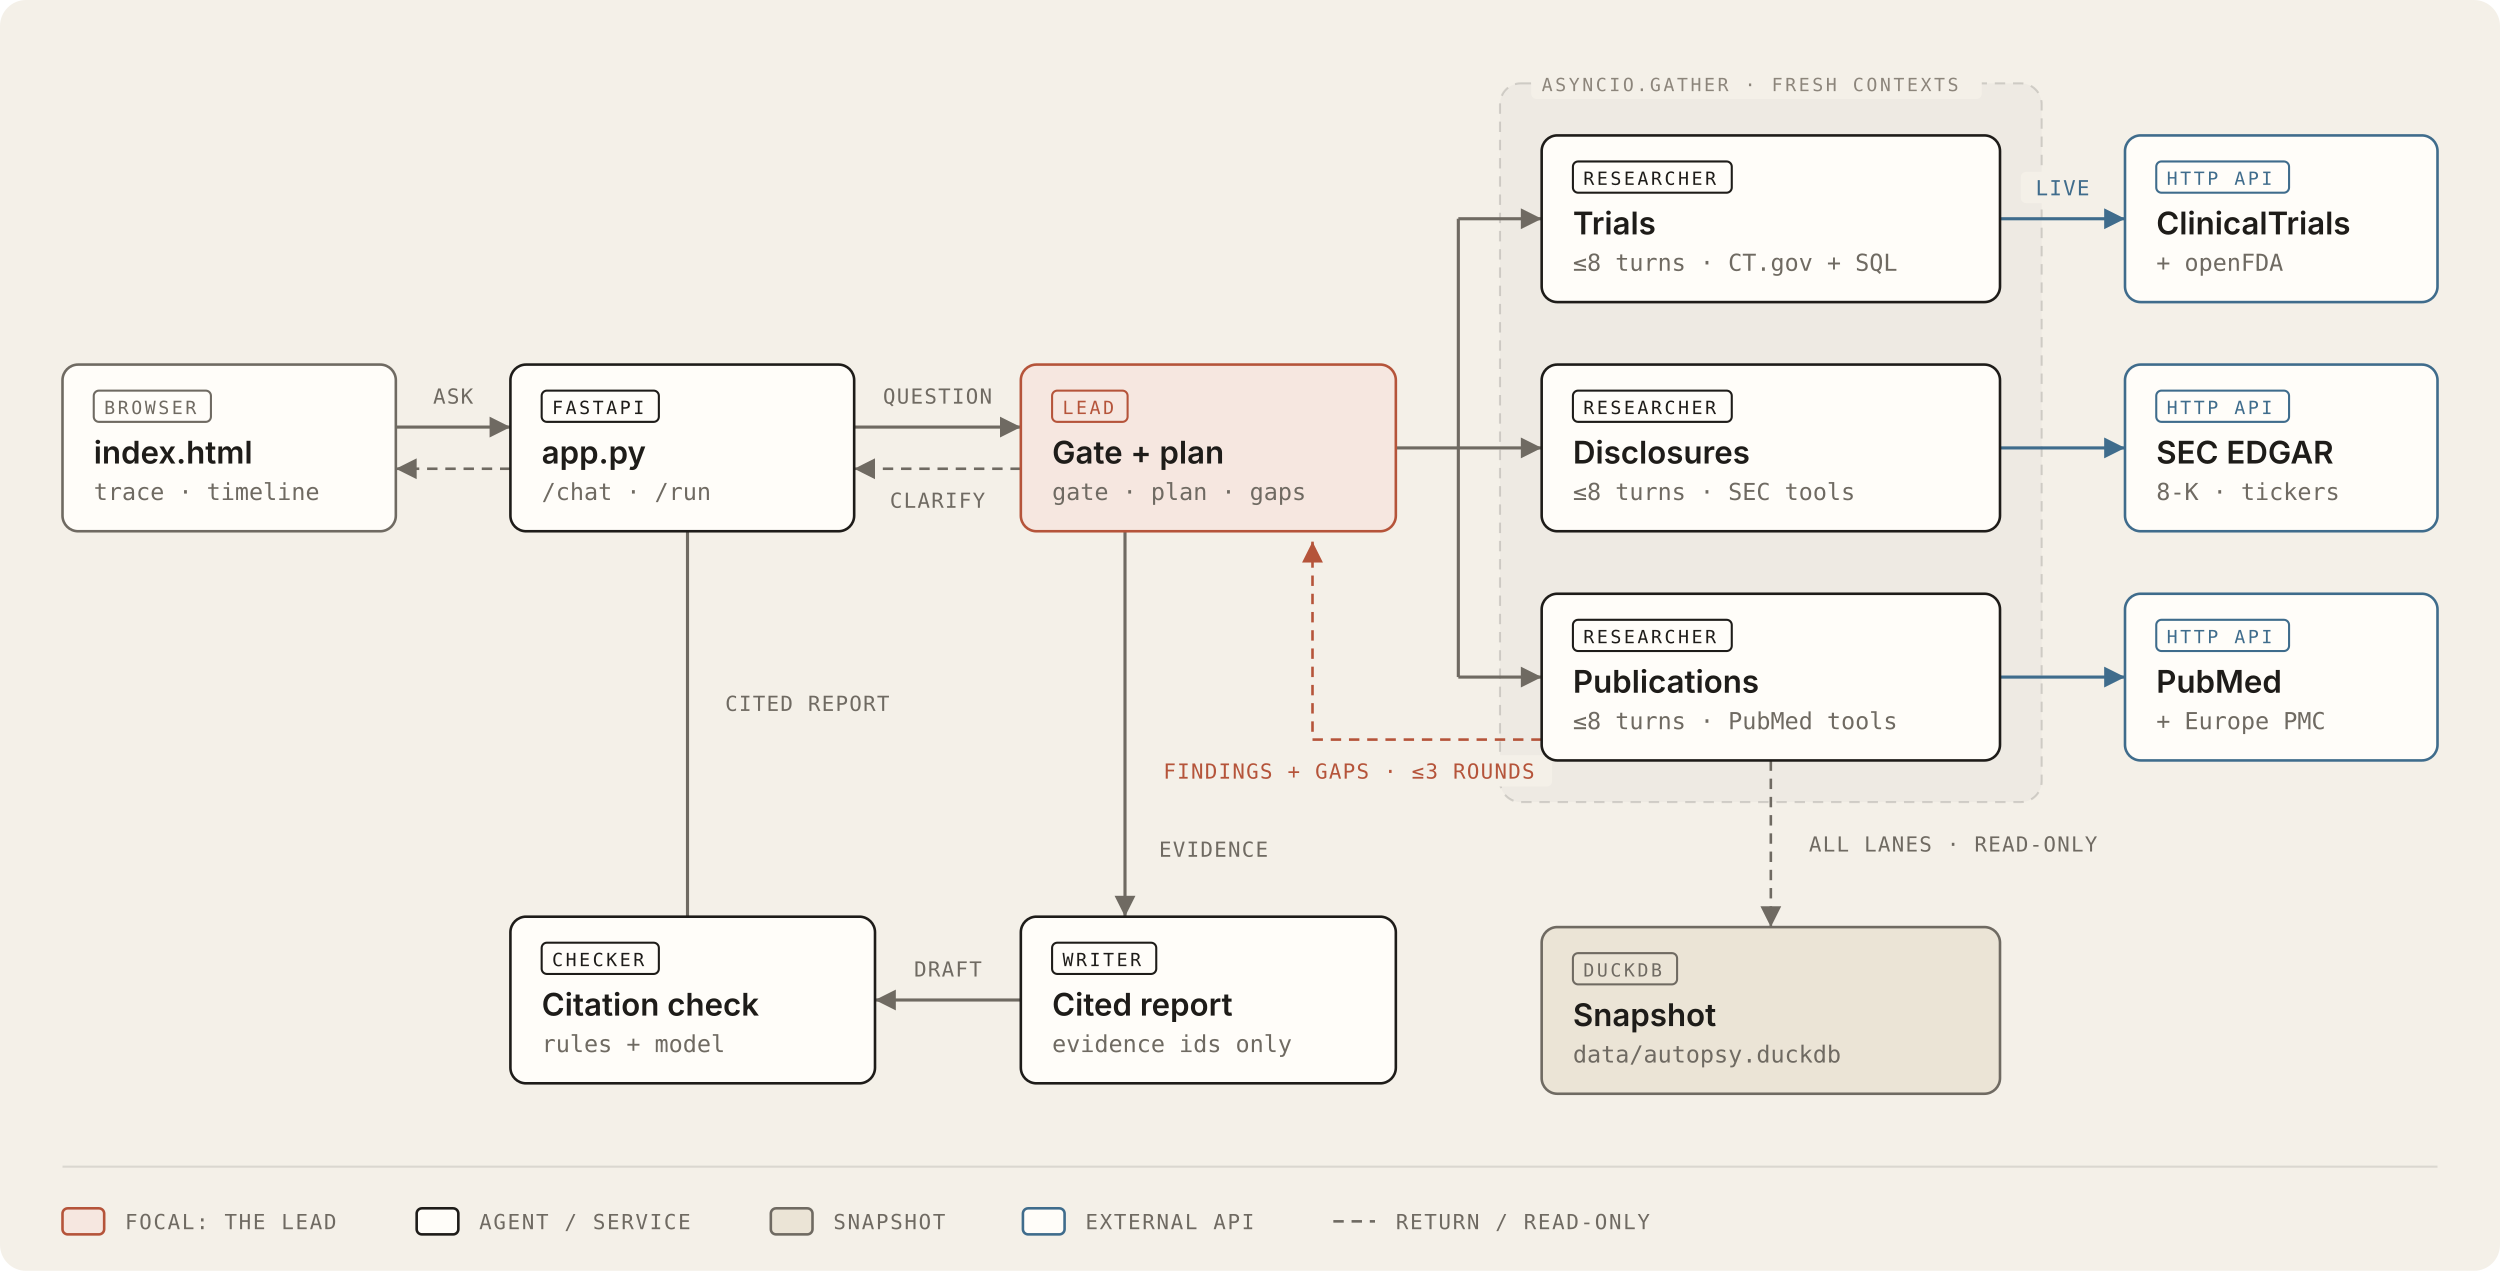
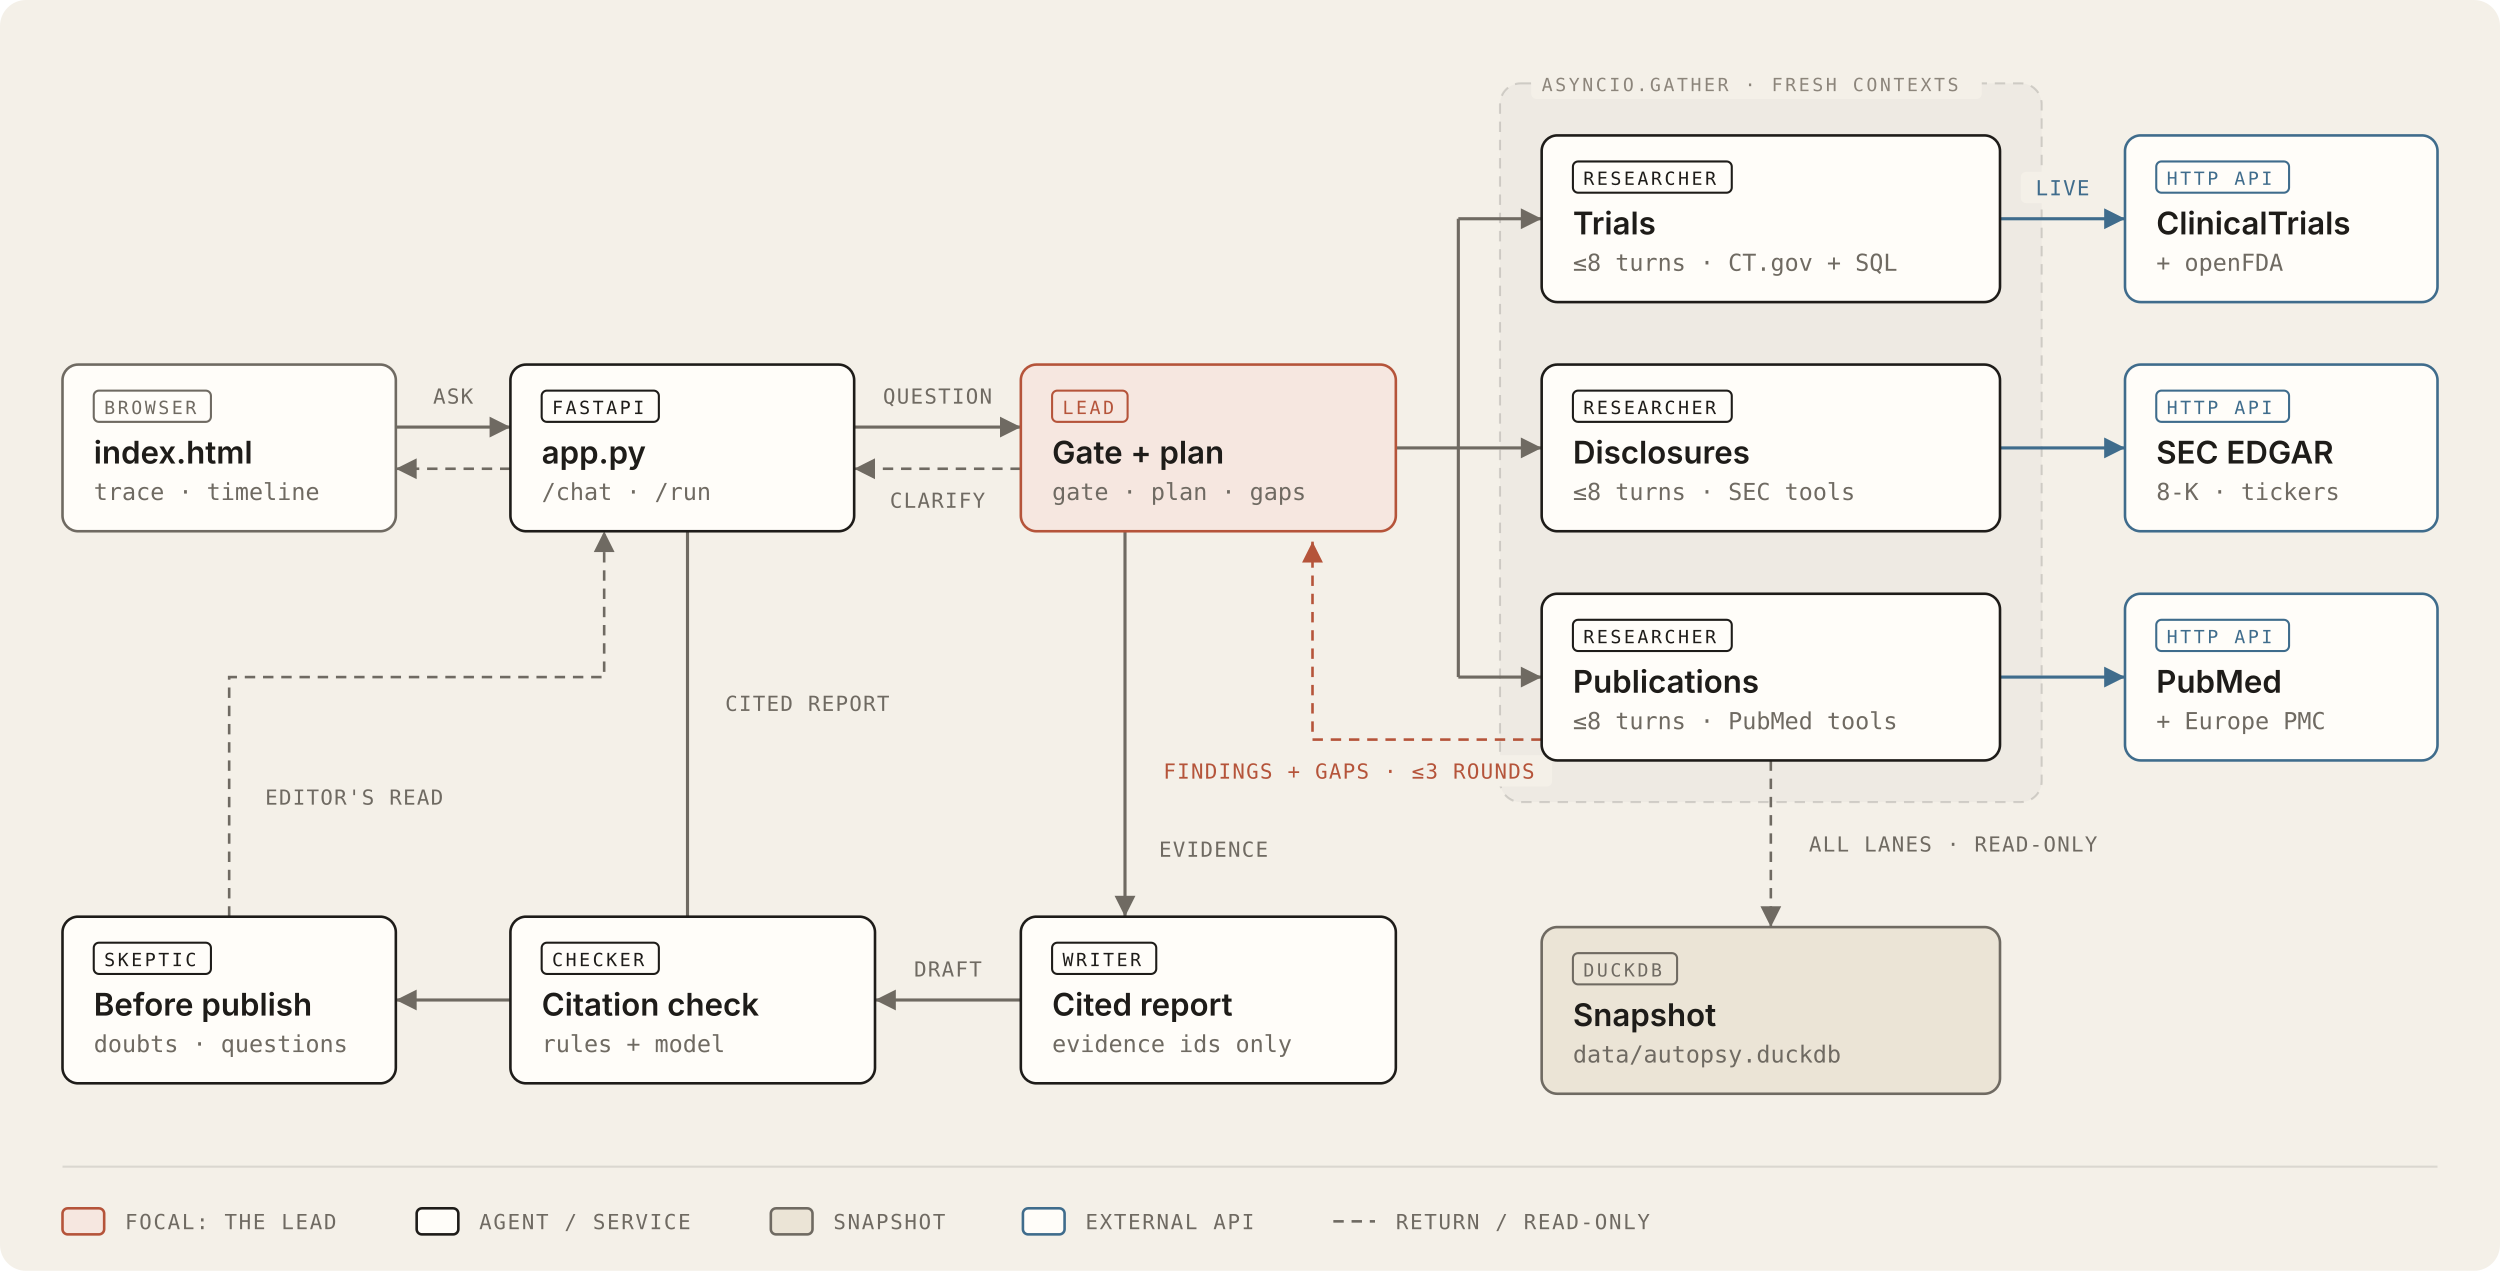
<svg xmlns="http://www.w3.org/2000/svg" viewBox="0 0 960 488" width="960" height="488" role="img" aria-labelledby="gt-arch-title gt-arch-desc">
  <defs>
    <marker id="gt-arch-arrow" viewBox="0 0 8 8" refX="8" refY="4" markerWidth="8" markerHeight="8" markerUnits="userSpaceOnUse" orient="auto">
      <path d="M0,0 L8,4 L0,8 Z" fill="#6f6a62" />
    </marker>
    <marker id="gt-arch-arrow-link" viewBox="0 0 8 8" refX="8" refY="4" markerWidth="8" markerHeight="8" markerUnits="userSpaceOnUse" orient="auto">
      <path d="M0,0 L8,4 L0,8 Z" fill="#3f6c8c" />
    </marker>
    <marker id="gt-arch-arrow-accent" viewBox="0 0 8 8" refX="8" refY="4" markerWidth="8" markerHeight="8" markerUnits="userSpaceOnUse" orient="auto">
      <path d="M0,0 L8,4 L0,8 Z" fill="#b5543a" />
    </marker>
  </defs>
  <rect width="960" height="488" rx="10" fill="#f4f0e8" />
  <rect x="576" y="32" width="208" height="276" rx="8" fill="rgba(30,28,25,0.025)" stroke="rgba(30,28,25,0.16)" stroke-width="0.8" stroke-dasharray="4,3" />
  <rect x="588" y="26" width="173" height="12" rx="2" fill="#f4f0e8" />
  <text x="592" y="35" fill="#8c857b" font-size="7" font-family="ui-monospace, 'SF Mono', Menlo, Consolas, monospace" letter-spacing="0.14em">ASYNCIO.GATHER · FRESH CONTEXTS</text>
  <path d="M152,164 L196,164" fill="none" stroke="#6f6a62" stroke-width="1.2" marker-end="url(#gt-arch-arrow)" />
  <path d="M196,180 L152,180" fill="none" stroke="#6f6a62" stroke-width="1" stroke-dasharray="4,3" marker-end="url(#gt-arch-arrow)" />
  <rect x="162" y="146" width="24" height="12" rx="2" fill="#f4f0e8" />
  <text x="174" y="155" fill="#6f6a62" font-size="8" font-family="ui-monospace, 'SF Mono', Menlo, Consolas, monospace" letter-spacing="0.06em" text-anchor="middle">ASK</text>
  <path d="M328,164 L392,164" fill="none" stroke="#6f6a62" stroke-width="1.2" marker-end="url(#gt-arch-arrow)" />
  <rect x="334" y="146" width="52" height="12" rx="2" fill="#f4f0e8" />
  <text x="360" y="155" fill="#6f6a62" font-size="8" font-family="ui-monospace, 'SF Mono', Menlo, Consolas, monospace" letter-spacing="0.06em" text-anchor="middle">QUESTION</text>
  <path d="M392,180 L328,180" fill="none" stroke="#6f6a62" stroke-width="1" stroke-dasharray="4,3" marker-end="url(#gt-arch-arrow)" />
  <rect x="336" y="186" width="48" height="12" rx="2" fill="#f4f0e8" />
  <text x="360" y="195" fill="#6f6a62" font-size="8" font-family="ui-monospace, 'SF Mono', Menlo, Consolas, monospace" letter-spacing="0.06em" text-anchor="middle">CLARIFY</text>
  <path d="M536,172 L560,172" fill="none" stroke="#6f6a62" stroke-width="1.2" />
  <path d="M560,84 L560,260" fill="none" stroke="#6f6a62" stroke-width="1.2" />
  <path d="M560,84 L592,84" fill="none" stroke="#6f6a62" stroke-width="1.2" marker-end="url(#gt-arch-arrow)" />
  <path d="M560,172 L592,172" fill="none" stroke="#6f6a62" stroke-width="1.2" marker-end="url(#gt-arch-arrow)" />
  <path d="M560,260 L592,260" fill="none" stroke="#6f6a62" stroke-width="1.2" marker-end="url(#gt-arch-arrow)" />
  <path d="M592,284 L504,284 L504,208" fill="none" stroke="#b5543a" stroke-width="1" stroke-dasharray="4,3" marker-end="url(#gt-arch-arrow-accent)" />
  <rect x="440" y="290" width="156" height="12" rx="2" fill="#f4f0e8" />
  <text x="518" y="299" fill="#b5543a" font-size="8" font-family="ui-monospace, 'SF Mono', Menlo, Consolas, monospace" letter-spacing="0.06em" text-anchor="middle">FINDINGS + GAPS · ≤3 ROUNDS</text>
  <path d="M768,84 L816,84" fill="none" stroke="#3f6c8c" stroke-width="1.2" marker-end="url(#gt-arch-arrow-link)" />
  <path d="M768,172 L816,172" fill="none" stroke="#3f6c8c" stroke-width="1.2" marker-end="url(#gt-arch-arrow-link)" />
  <path d="M768,260 L816,260" fill="none" stroke="#3f6c8c" stroke-width="1.2" marker-end="url(#gt-arch-arrow-link)" />
  <rect x="776" y="66" width="32" height="12" rx="2" fill="#f4f0e8" />
  <text x="792" y="75" fill="#3f6c8c" font-size="8" font-family="ui-monospace, 'SF Mono', Menlo, Consolas, monospace" letter-spacing="0.06em" text-anchor="middle">LIVE</text>
  <path d="M680,292 L680,356" fill="none" stroke="#6f6a62" stroke-width="1" stroke-dasharray="4,3" marker-end="url(#gt-arch-arrow)" />
  <rect x="688" y="318" width="124" height="12" rx="2" fill="#f4f0e8" />
  <text x="750" y="327" fill="#6f6a62" font-size="8" font-family="ui-monospace, 'SF Mono', Menlo, Consolas, monospace" letter-spacing="0.06em" text-anchor="middle">ALL LANES · READ-ONLY</text>
  <path d="M432,204 L432,352" fill="none" stroke="#6f6a62" stroke-width="1.2" marker-end="url(#gt-arch-arrow)" />
  <rect x="440" y="320" width="52" height="12" rx="2" fill="#f4f0e8" />
  <text x="466" y="329" fill="#6f6a62" font-size="8" font-family="ui-monospace, 'SF Mono', Menlo, Consolas, monospace" letter-spacing="0.06em" text-anchor="middle">EVIDENCE</text>
  <path d="M392,384 L336,384" fill="none" stroke="#6f6a62" stroke-width="1.2" marker-end="url(#gt-arch-arrow)" />
  <rect x="346" y="366" width="36" height="12" rx="2" fill="#f4f0e8" />
  <text x="364" y="375" fill="#6f6a62" font-size="8" font-family="ui-monospace, 'SF Mono', Menlo, Consolas, monospace" letter-spacing="0.06em" text-anchor="middle">DRAFT</text>
  <path d="M264,352 L264,196" fill="none" stroke="#6f6a62" stroke-width="1.2" marker-end="url(#gt-arch-arrow)" />
  <rect x="272" y="264" width="76" height="12" rx="2" fill="#f4f0e8" />
  <text x="310" y="273" fill="#6f6a62" font-size="8" font-family="ui-monospace, 'SF Mono', Menlo, Consolas, monospace" letter-spacing="0.06em" text-anchor="middle">CITED REPORT</text>
+   <path d="M196,384 L152,384" fill="none" stroke="#6f6a62" stroke-width="1.2" marker-end="url(#gt-arch-arrow)" />
+   <path d="M88,352 L88,260 L232,260 L232,204" fill="none" stroke="#6f6a62" stroke-width="1" stroke-dasharray="4,3" marker-end="url(#gt-arch-arrow)" />
+   <rect x="96" y="300" width="80" height="12" rx="2" fill="#f4f0e8" />
+   <text x="136" y="309" fill="#6f6a62" font-size="8" font-family="ui-monospace, 'SF Mono', Menlo, Consolas, monospace" letter-spacing="0.06em" text-anchor="middle">EDITOR'S READ</text>
  <rect x="24" y="140" width="128" height="64" rx="6" fill="#fffdf9" stroke="#6f6a62" stroke-width="1" />
  <rect x="36" y="150" width="45" height="12" rx="2" fill="none" stroke="#6f6a62" stroke-width="0.8" />
  <text x="40" y="159" fill="#6f6a62" font-size="7" font-family="ui-monospace, 'SF Mono', Menlo, Consolas, monospace" letter-spacing="0.14em">BROWSER</text>
  <text x="36" y="178" fill="#1e1c19" font-size="12" font-weight="600" font-family="Inter, 'Helvetica Neue', Arial, sans-serif">index.html</text>
  <text x="36" y="192" fill="#6f6a62" font-size="9" font-family="ui-monospace, 'SF Mono', Menlo, Consolas, monospace">trace · timeline</text>
  <rect x="196" y="140" width="132" height="64" rx="6" fill="#fffdf9" stroke="#1e1c19" stroke-width="1" />
  <rect x="208" y="150" width="45" height="12" rx="2" fill="none" stroke="#1e1c19" stroke-width="0.8" />
  <text x="212" y="159" fill="#1e1c19" font-size="7" font-family="ui-monospace, 'SF Mono', Menlo, Consolas, monospace" letter-spacing="0.14em">FASTAPI</text>
  <text x="208" y="178" fill="#1e1c19" font-size="12" font-weight="600" font-family="Inter, 'Helvetica Neue', Arial, sans-serif">app.py</text>
  <text x="208" y="192" fill="#6f6a62" font-size="9" font-family="ui-monospace, 'SF Mono', Menlo, Consolas, monospace">/chat · /run</text>
  <rect x="392" y="140" width="144" height="64" rx="6" fill="#f6e7e0" stroke="#b5543a" stroke-width="1" />
  <rect x="404" y="150" width="29" height="12" rx="2" fill="none" stroke="#b5543a" stroke-width="0.8" />
  <text x="408" y="159" fill="#b5543a" font-size="7" font-family="ui-monospace, 'SF Mono', Menlo, Consolas, monospace" letter-spacing="0.14em">LEAD</text>
  <text x="404" y="178" fill="#1e1c19" font-size="12" font-weight="600" font-family="Inter, 'Helvetica Neue', Arial, sans-serif">Gate + plan</text>
  <text x="404" y="192" fill="#6f6a62" font-size="9" font-family="ui-monospace, 'SF Mono', Menlo, Consolas, monospace">gate · plan · gaps</text>
  <rect x="592" y="52" width="176" height="64" rx="6" fill="#fffdf9" stroke="#1e1c19" stroke-width="1" />
  <rect x="604" y="62" width="61" height="12" rx="2" fill="none" stroke="#1e1c19" stroke-width="0.8" />
  <text x="608" y="71" fill="#1e1c19" font-size="7" font-family="ui-monospace, 'SF Mono', Menlo, Consolas, monospace" letter-spacing="0.14em">RESEARCHER</text>
  <text x="604" y="90" fill="#1e1c19" font-size="12" font-weight="600" font-family="Inter, 'Helvetica Neue', Arial, sans-serif">Trials</text>
  <text x="604" y="104" fill="#6f6a62" font-size="9" font-family="ui-monospace, 'SF Mono', Menlo, Consolas, monospace">≤8 turns · CT.gov + SQL</text>
  <rect x="592" y="140" width="176" height="64" rx="6" fill="#fffdf9" stroke="#1e1c19" stroke-width="1" />
  <rect x="604" y="150" width="61" height="12" rx="2" fill="none" stroke="#1e1c19" stroke-width="0.8" />
  <text x="608" y="159" fill="#1e1c19" font-size="7" font-family="ui-monospace, 'SF Mono', Menlo, Consolas, monospace" letter-spacing="0.14em">RESEARCHER</text>
  <text x="604" y="178" fill="#1e1c19" font-size="12" font-weight="600" font-family="Inter, 'Helvetica Neue', Arial, sans-serif">Disclosures</text>
  <text x="604" y="192" fill="#6f6a62" font-size="9" font-family="ui-monospace, 'SF Mono', Menlo, Consolas, monospace">≤8 turns · SEC tools</text>
  <rect x="592" y="228" width="176" height="64" rx="6" fill="#fffdf9" stroke="#1e1c19" stroke-width="1" />
  <rect x="604" y="238" width="61" height="12" rx="2" fill="none" stroke="#1e1c19" stroke-width="0.8" />
  <text x="608" y="247" fill="#1e1c19" font-size="7" font-family="ui-monospace, 'SF Mono', Menlo, Consolas, monospace" letter-spacing="0.14em">RESEARCHER</text>
  <text x="604" y="266" fill="#1e1c19" font-size="12" font-weight="600" font-family="Inter, 'Helvetica Neue', Arial, sans-serif">Publications</text>
  <text x="604" y="280" fill="#6f6a62" font-size="9" font-family="ui-monospace, 'SF Mono', Menlo, Consolas, monospace">≤8 turns · PubMed tools</text>
  <rect x="816" y="52" width="120" height="64" rx="6" fill="#fffdf9" stroke="#3f6c8c" stroke-width="1" />
  <rect x="828" y="62" width="51" height="12" rx="2" fill="none" stroke="#3f6c8c" stroke-width="0.8" />
  <text x="832" y="71" fill="#3f6c8c" font-size="7" font-family="ui-monospace, 'SF Mono', Menlo, Consolas, monospace" letter-spacing="0.14em">HTTP API</text>
  <text x="828" y="90" fill="#1e1c19" font-size="12" font-weight="600" font-family="Inter, 'Helvetica Neue', Arial, sans-serif">ClinicalTrials</text>
  <text x="828" y="104" fill="#6f6a62" font-size="9" font-family="ui-monospace, 'SF Mono', Menlo, Consolas, monospace">+ openFDA</text>
  <rect x="816" y="140" width="120" height="64" rx="6" fill="#fffdf9" stroke="#3f6c8c" stroke-width="1" />
  <rect x="828" y="150" width="51" height="12" rx="2" fill="none" stroke="#3f6c8c" stroke-width="0.8" />
  <text x="832" y="159" fill="#3f6c8c" font-size="7" font-family="ui-monospace, 'SF Mono', Menlo, Consolas, monospace" letter-spacing="0.14em">HTTP API</text>
  <text x="828" y="178" fill="#1e1c19" font-size="12" font-weight="600" font-family="Inter, 'Helvetica Neue', Arial, sans-serif">SEC EDGAR</text>
  <text x="828" y="192" fill="#6f6a62" font-size="9" font-family="ui-monospace, 'SF Mono', Menlo, Consolas, monospace">8-K · tickers</text>
  <rect x="816" y="228" width="120" height="64" rx="6" fill="#fffdf9" stroke="#3f6c8c" stroke-width="1" />
  <rect x="828" y="238" width="51" height="12" rx="2" fill="none" stroke="#3f6c8c" stroke-width="0.8" />
  <text x="832" y="247" fill="#3f6c8c" font-size="7" font-family="ui-monospace, 'SF Mono', Menlo, Consolas, monospace" letter-spacing="0.14em">HTTP API</text>
  <text x="828" y="266" fill="#1e1c19" font-size="12" font-weight="600" font-family="Inter, 'Helvetica Neue', Arial, sans-serif">PubMed</text>
  <text x="828" y="280" fill="#6f6a62" font-size="9" font-family="ui-monospace, 'SF Mono', Menlo, Consolas, monospace">+ Europe PMC</text>
  <rect x="592" y="356" width="176" height="64" rx="6" fill="#ebe4d6" stroke="#6f6a62" stroke-width="1" />
  <rect x="604" y="366" width="40" height="12" rx="2" fill="none" stroke="#6f6a62" stroke-width="0.8" />
  <text x="608" y="375" fill="#6f6a62" font-size="7" font-family="ui-monospace, 'SF Mono', Menlo, Consolas, monospace" letter-spacing="0.14em">DUCKDB</text>
  <text x="604" y="394" fill="#1e1c19" font-size="12" font-weight="600" font-family="Inter, 'Helvetica Neue', Arial, sans-serif">Snapshot</text>
  <text x="604" y="408" fill="#6f6a62" font-size="9" font-family="ui-monospace, 'SF Mono', Menlo, Consolas, monospace">data/autopsy.duckdb</text>
  <rect x="392" y="352" width="144" height="64" rx="6" fill="#fffdf9" stroke="#1e1c19" stroke-width="1" />
  <rect x="404" y="362" width="40" height="12" rx="2" fill="none" stroke="#1e1c19" stroke-width="0.8" />
  <text x="408" y="371" fill="#1e1c19" font-size="7" font-family="ui-monospace, 'SF Mono', Menlo, Consolas, monospace" letter-spacing="0.14em">WRITER</text>
  <text x="404" y="390" fill="#1e1c19" font-size="12" font-weight="600" font-family="Inter, 'Helvetica Neue', Arial, sans-serif">Cited report</text>
  <text x="404" y="404" fill="#6f6a62" font-size="9" font-family="ui-monospace, 'SF Mono', Menlo, Consolas, monospace">evidence ids only</text>
  <rect x="196" y="352" width="140" height="64" rx="6" fill="#fffdf9" stroke="#1e1c19" stroke-width="1" />
  <rect x="208" y="362" width="45" height="12" rx="2" fill="none" stroke="#1e1c19" stroke-width="0.8" />
  <text x="212" y="371" fill="#1e1c19" font-size="7" font-family="ui-monospace, 'SF Mono', Menlo, Consolas, monospace" letter-spacing="0.14em">CHECKER</text>
  <text x="208" y="390" fill="#1e1c19" font-size="12" font-weight="600" font-family="Inter, 'Helvetica Neue', Arial, sans-serif">Citation check</text>
  <text x="208" y="404" fill="#6f6a62" font-size="9" font-family="ui-monospace, 'SF Mono', Menlo, Consolas, monospace">rules + model</text>
+   <rect x="24" y="352" width="128" height="64" rx="6" fill="#fffdf9" stroke="#1e1c19" stroke-width="1" />
+   <rect x="36" y="362" width="45" height="12" rx="2" fill="none" stroke="#1e1c19" stroke-width="0.8" />
+   <text x="40" y="371" fill="#1e1c19" font-size="7" font-family="ui-monospace, 'SF Mono', Menlo, Consolas, monospace" letter-spacing="0.14em">SKEPTIC</text>
+   <text x="36" y="390" fill="#1e1c19" font-size="12" font-weight="600" font-family="Inter, 'Helvetica Neue', Arial, sans-serif">Before publish</text>
+   <text x="36" y="404" fill="#6f6a62" font-size="9" font-family="ui-monospace, 'SF Mono', Menlo, Consolas, monospace">doubts · questions</text>
  <line x1="24" y1="448" x2="936" y2="448" stroke="rgba(30,28,25,0.12)" stroke-width="0.8" />
  <rect x="24" y="464" width="16" height="10" rx="2" fill="#f6e7e0" stroke="#b5543a" stroke-width="1" />
  <text x="48" y="472" fill="#6f6a62" font-size="8" font-family="ui-monospace, 'SF Mono', Menlo, Consolas, monospace" letter-spacing="0.08em">FOCAL: THE LEAD</text>
  <rect x="160.0" y="464" width="16" height="10" rx="2" fill="#fffdf9" stroke="#1e1c19" stroke-width="1" />
  <text x="184.0" y="472" fill="#6f6a62" font-size="8" font-family="ui-monospace, 'SF Mono', Menlo, Consolas, monospace" letter-spacing="0.08em">AGENT / SERVICE</text>
  <rect x="296.0" y="464" width="16" height="10" rx="2" fill="#ebe4d6" stroke="#6f6a62" stroke-width="1" />
  <text x="320.0" y="472" fill="#6f6a62" font-size="8" font-family="ui-monospace, 'SF Mono', Menlo, Consolas, monospace" letter-spacing="0.08em">SNAPSHOT</text>
  <rect x="392.8" y="464" width="16" height="10" rx="2" fill="#fffdf9" stroke="#3f6c8c" stroke-width="1" />
  <text x="416.8" y="472" fill="#6f6a62" font-size="8" font-family="ui-monospace, 'SF Mono', Menlo, Consolas, monospace" letter-spacing="0.08em">EXTERNAL API</text>
  <line x1="512.0" y1="469" x2="528.0" y2="469" stroke="#6f6a62" stroke-width="1" stroke-dasharray="4,3" />
  <text x="536.0" y="472" fill="#6f6a62" font-size="8" font-family="ui-monospace, 'SF Mono', Menlo, Consolas, monospace" letter-spacing="0.08em">RETURN / READ-ONLY</text>
</svg>
